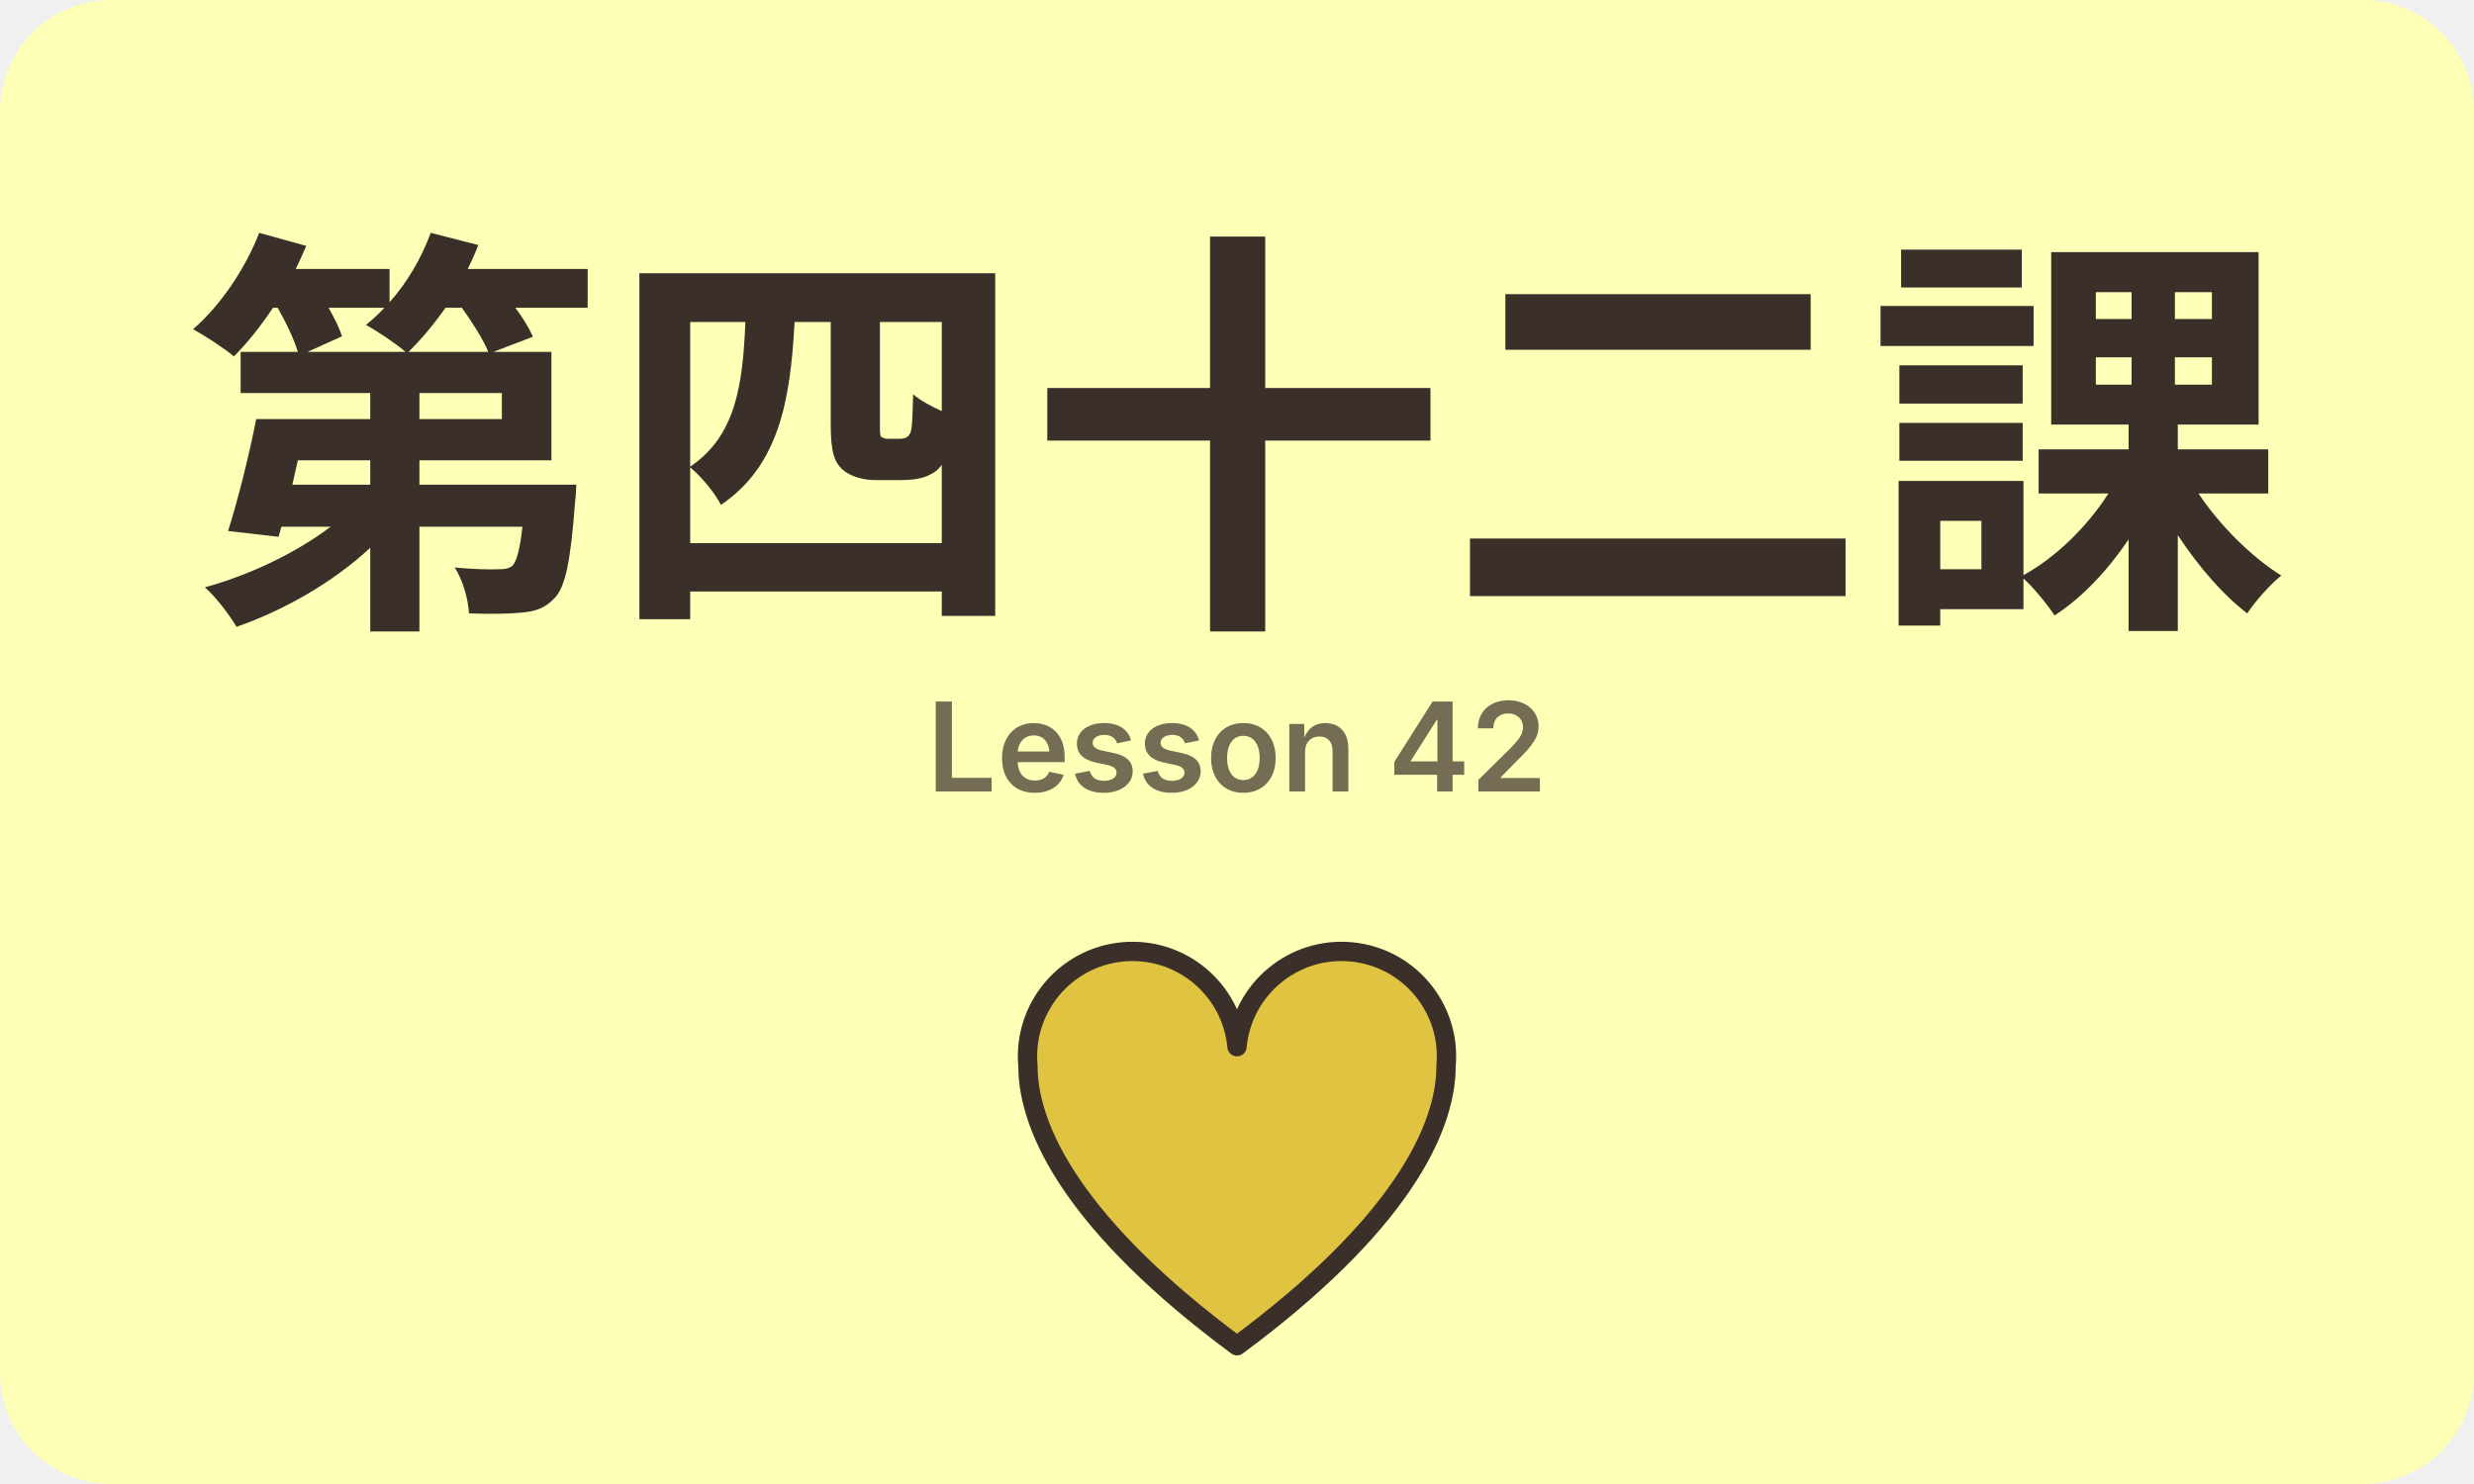
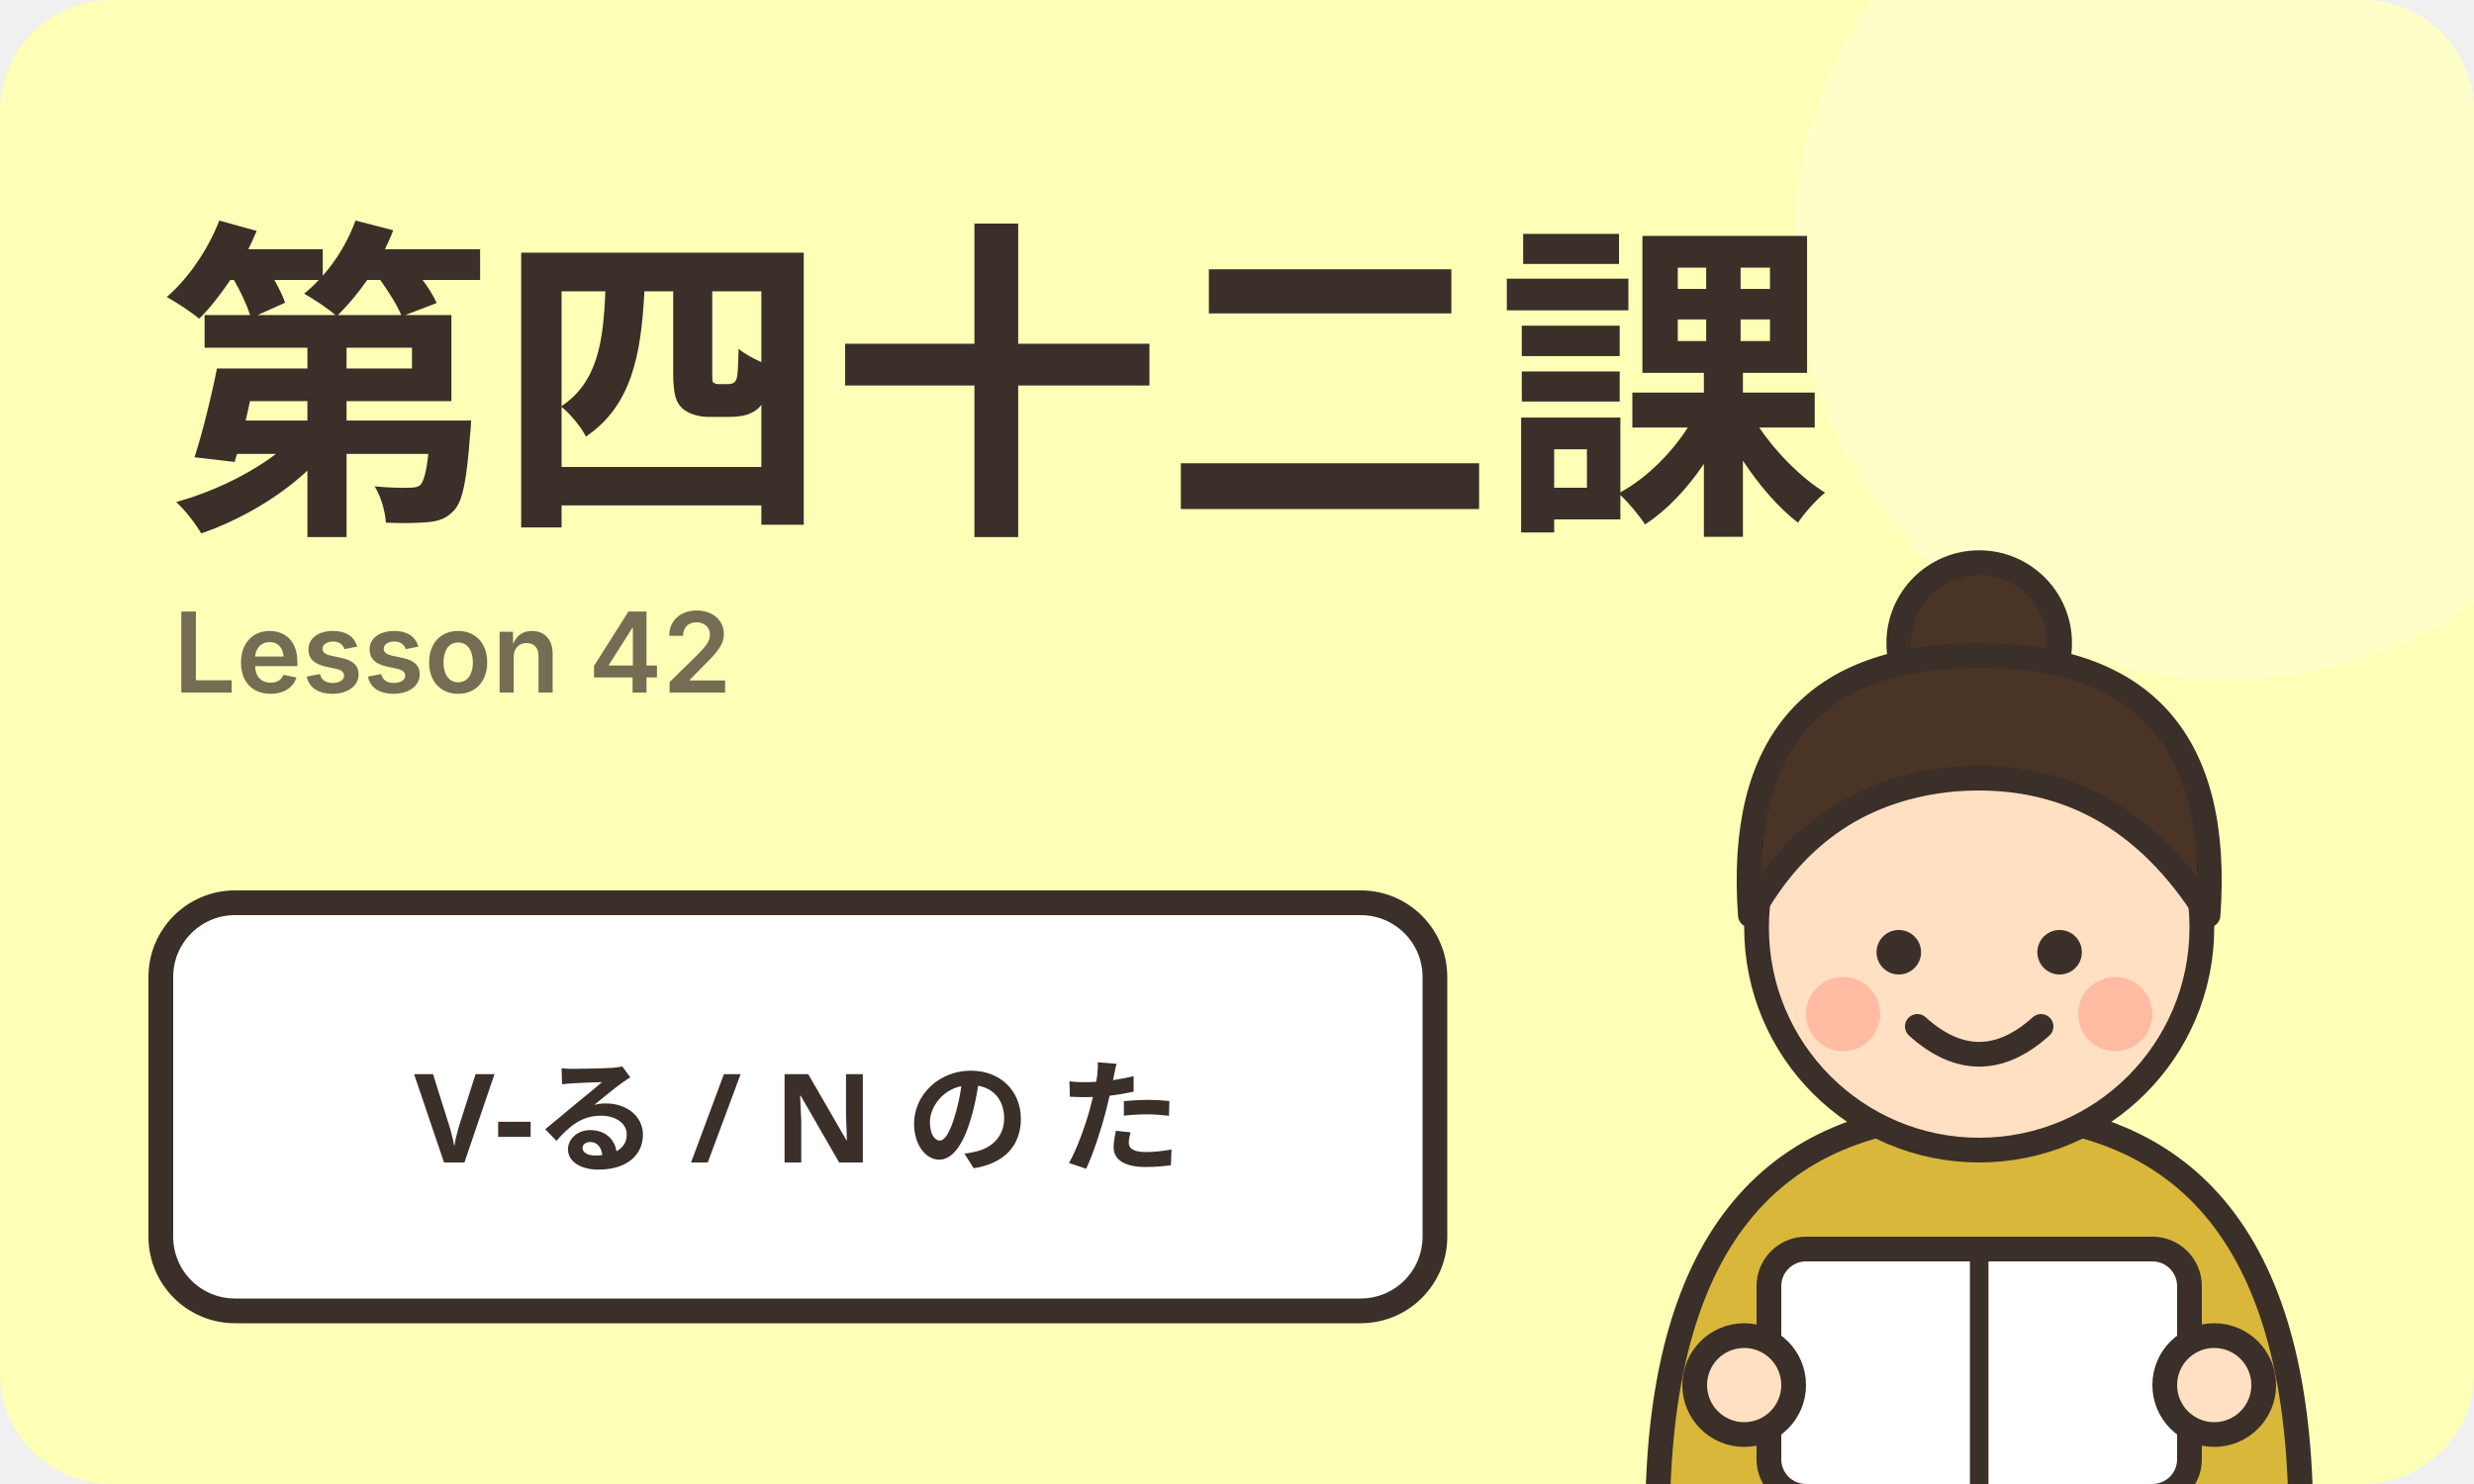
<svg xmlns="http://www.w3.org/2000/svg" viewBox="0 0 400 240" role="img" aria-label="Lesson 42">
-   <rect width="400" height="240" rx="18" fill="#FDFFB6" />
-   <text x="200" y="96" text-anchor="middle" font-size="68" font-weight="700" font-family="Noto Sans JP, Hiragino Sans, sans-serif" fill="#3b2f2a">第四十二課</text>
-   <text x="200" y="128" text-anchor="middle" font-size="20" font-weight="600" font-family="Inter, sans-serif" fill="#3b2f2a" opacity=".7">Lesson 42</text>
-   <g transform="translate(200 188) scale(.52) translate(-200 -278)">
-     <path d="M200 335C150 298 135 268 135 248A32 32 0 0 1 200 242A32 32 0 0 1 265 248C265 268 250 298 200 335Z" fill="#E0C341" stroke="#3b2f2a" stroke-width="6" stroke-linejoin="round" stroke-linecap="round" />
+   <defs>
+     <clipPath id="c">
+       <rect width="400" height="240" rx="18" />
+     </clipPath>
+   </defs>
+   <g clip-path="url(#c)">
+     <rect width="400" height="240" fill="#FDFFB6" />
+     <circle cx="360" cy="40" r="70" fill="#fff" opacity=".25" />
+     <text x="26" y="82" font-size="54" font-weight="700" font-family="Noto Sans JP, Hiragino Sans, Yu Gothic, sans-serif" fill="#3b2f2a">第四十二課</text>
+     <text x="28" y="112" font-size="18" font-weight="600" font-family="Inter, sans-serif" fill="#3b2f2a" opacity=".7">Lesson 42</text>
+     <rect x="26" y="146" width="206" height="66" rx="12" fill="#fff" stroke="#3b2f2a" stroke-width="4" />
+     <text x="129" y="188" text-anchor="middle" font-size="20" font-weight="700" font-family="Noto Sans JP, Hiragino Sans, Yu Gothic, sans-serif" fill="#3b2f2a">V-る / N の た</text>
+     <g transform="translate(320 150)">
+       <path d="M-52 96Q-52 30 0 30Q52 30 52 96Z" fill="#D9B73A" stroke="#3b2f2a" stroke-width="4" stroke-linejoin="round" />
+       <circle r="36" fill="#FFE0C2" stroke="#3b2f2a" stroke-width="4" />
+       <circle cx="0" cy="-46" r="13" fill="#4a3426" stroke="#3b2f2a" stroke-width="4" />
+       <path d="M-37 -2Q-40 -44 0 -44Q40 -44 37 -2Q22 -26 -4 -24Q-26 -22 -37 -2Z" fill="#4a3426" stroke="#3b2f2a" stroke-width="4" stroke-linejoin="round" />
+       <circle cx="-13" cy="4" r="3.6" fill="#3b2f2a" />
+       <circle cx="13" cy="4" r="3.6" fill="#3b2f2a" />
+       <circle cx="-22" cy="14" r="6" fill="#FF9E8A" opacity=".55" />
+       <circle cx="22" cy="14" r="6" fill="#FF9E8A" opacity=".55" />
+       <path d="M-10 16Q0 25 10 16" fill="none" stroke="#3b2f2a" stroke-width="4" stroke-linecap="round" />
+       <rect x="-34" y="52" width="68" height="40" rx="6" fill="#fff" stroke="#3b2f2a" stroke-width="4" />
+       <path d="M0 52V92" stroke="#3b2f2a" stroke-width="3" />
+       <circle cx="-38" cy="74" r="8" fill="#FFE0C2" stroke="#3b2f2a" stroke-width="4" />
+       <circle cx="38" cy="74" r="8" fill="#FFE0C2" stroke="#3b2f2a" stroke-width="4" />
+     </g>
  </g>
</svg>
